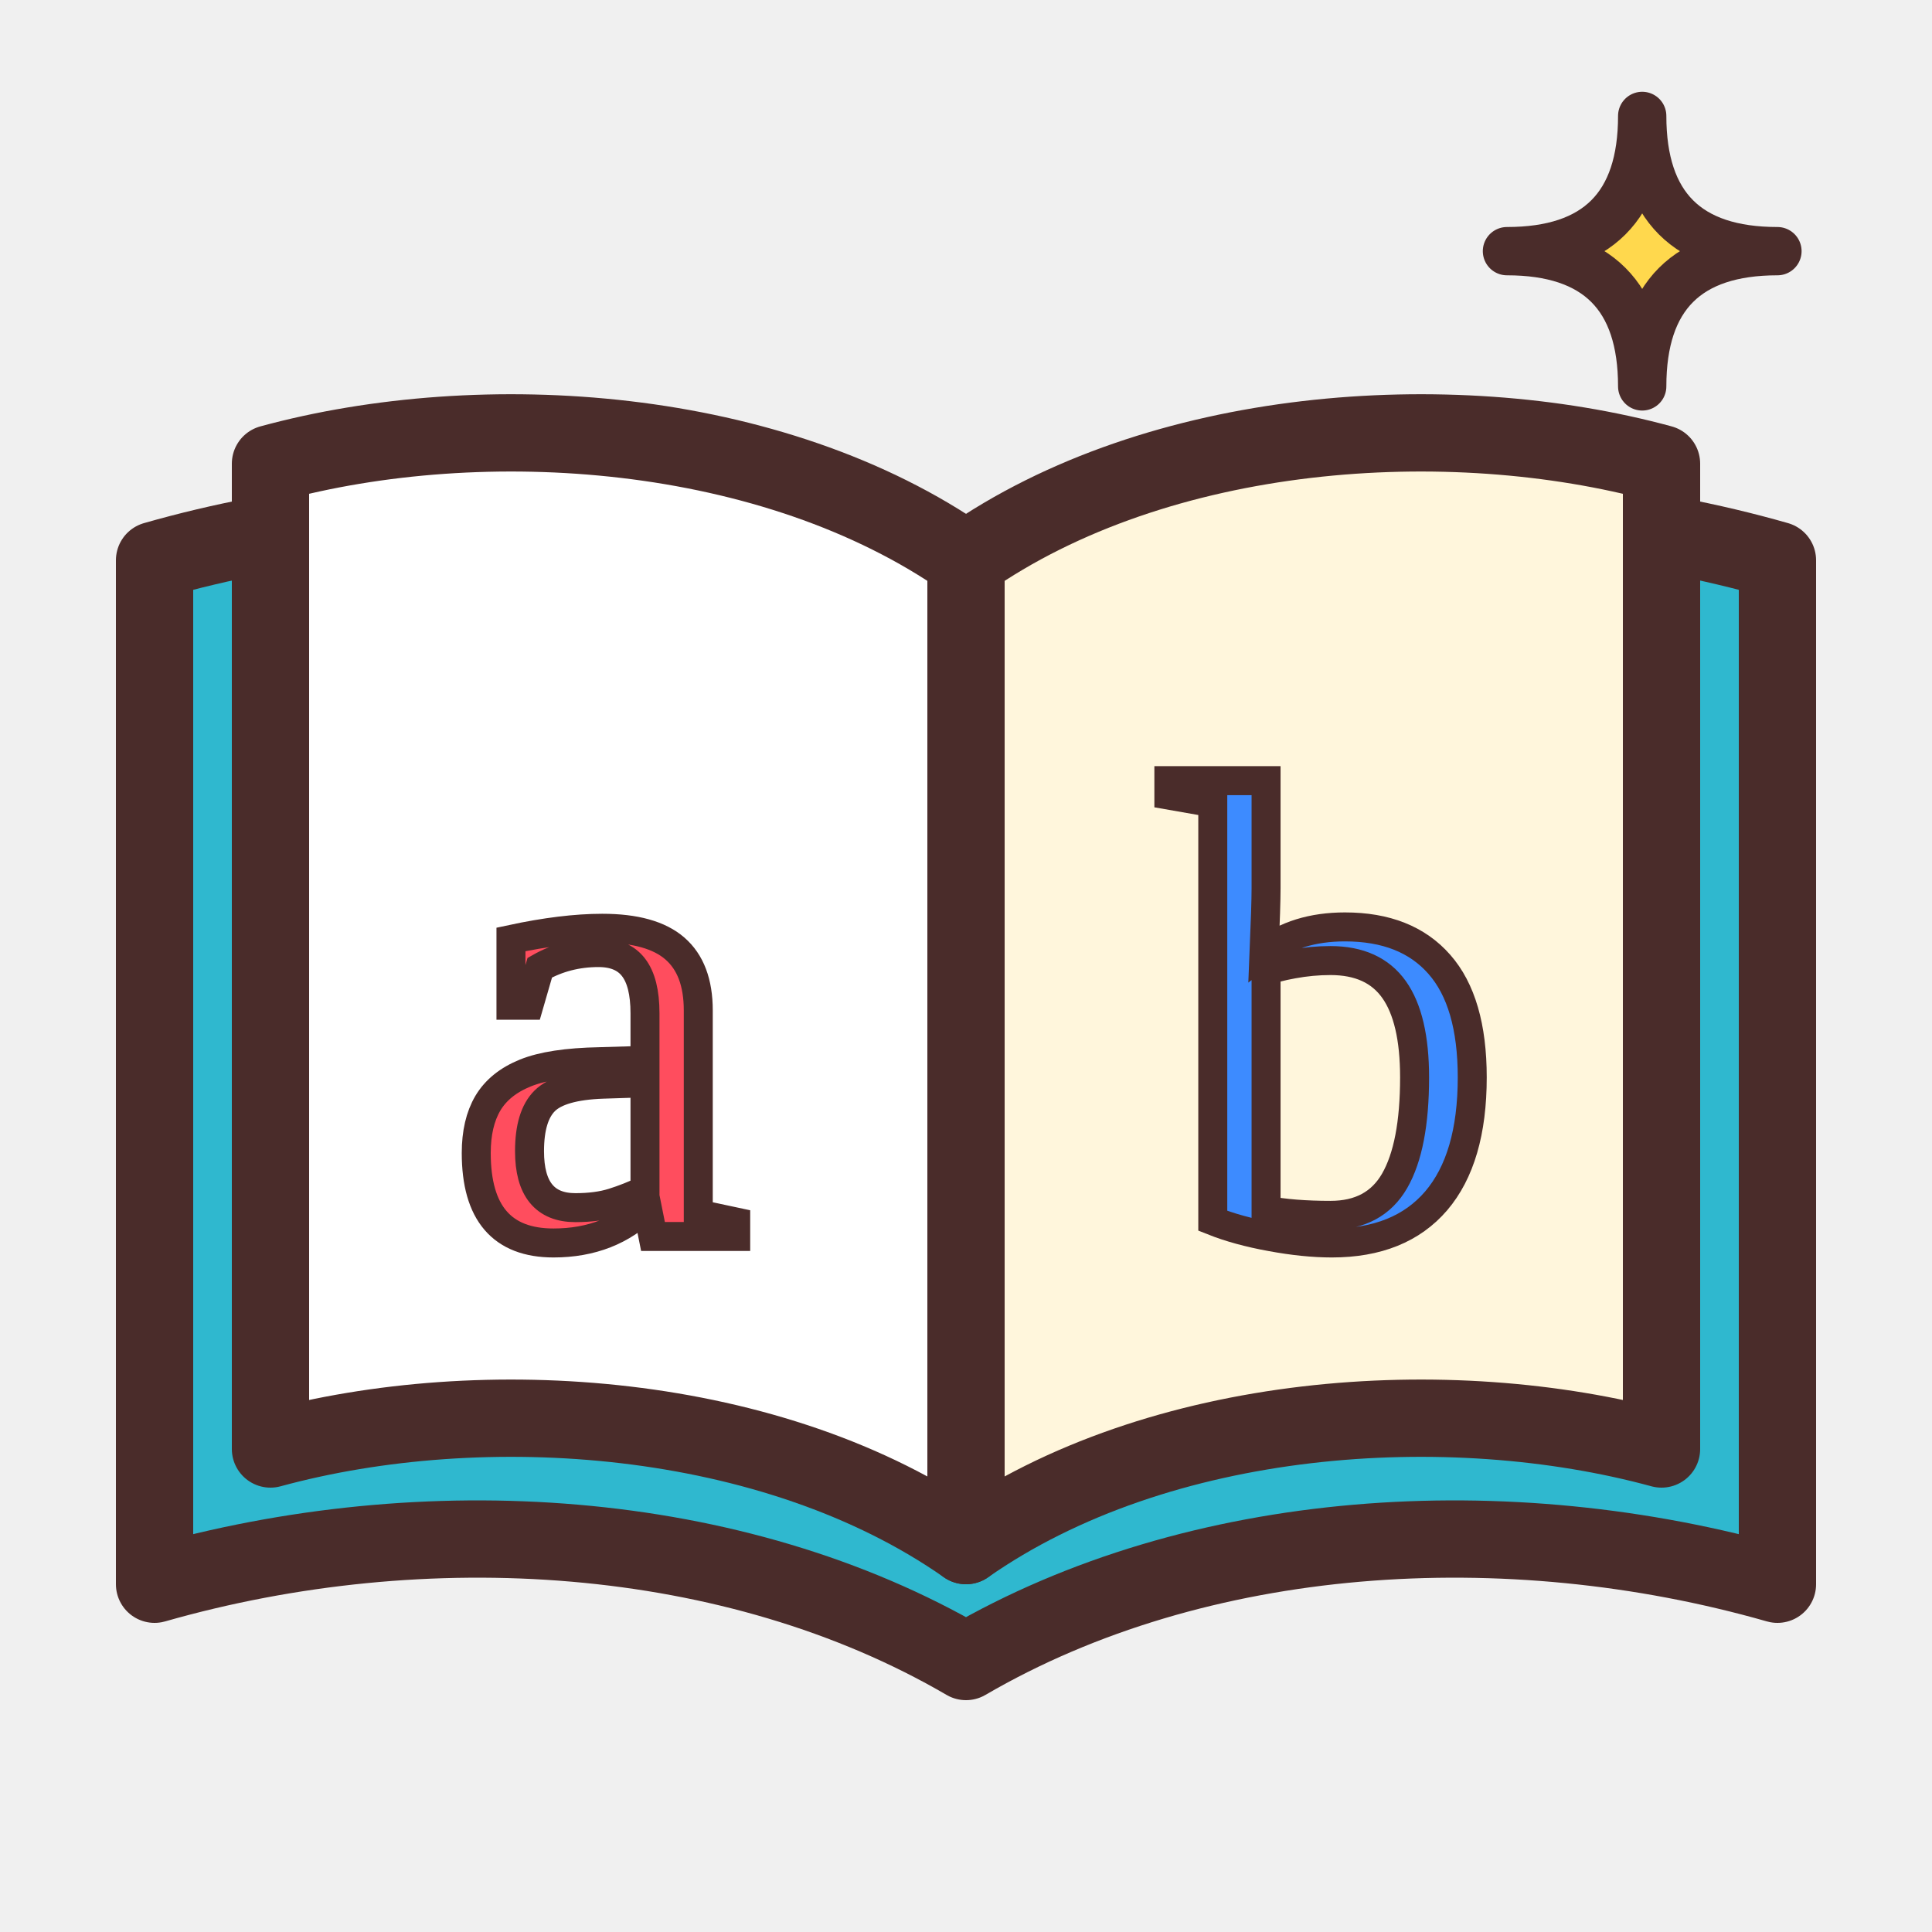
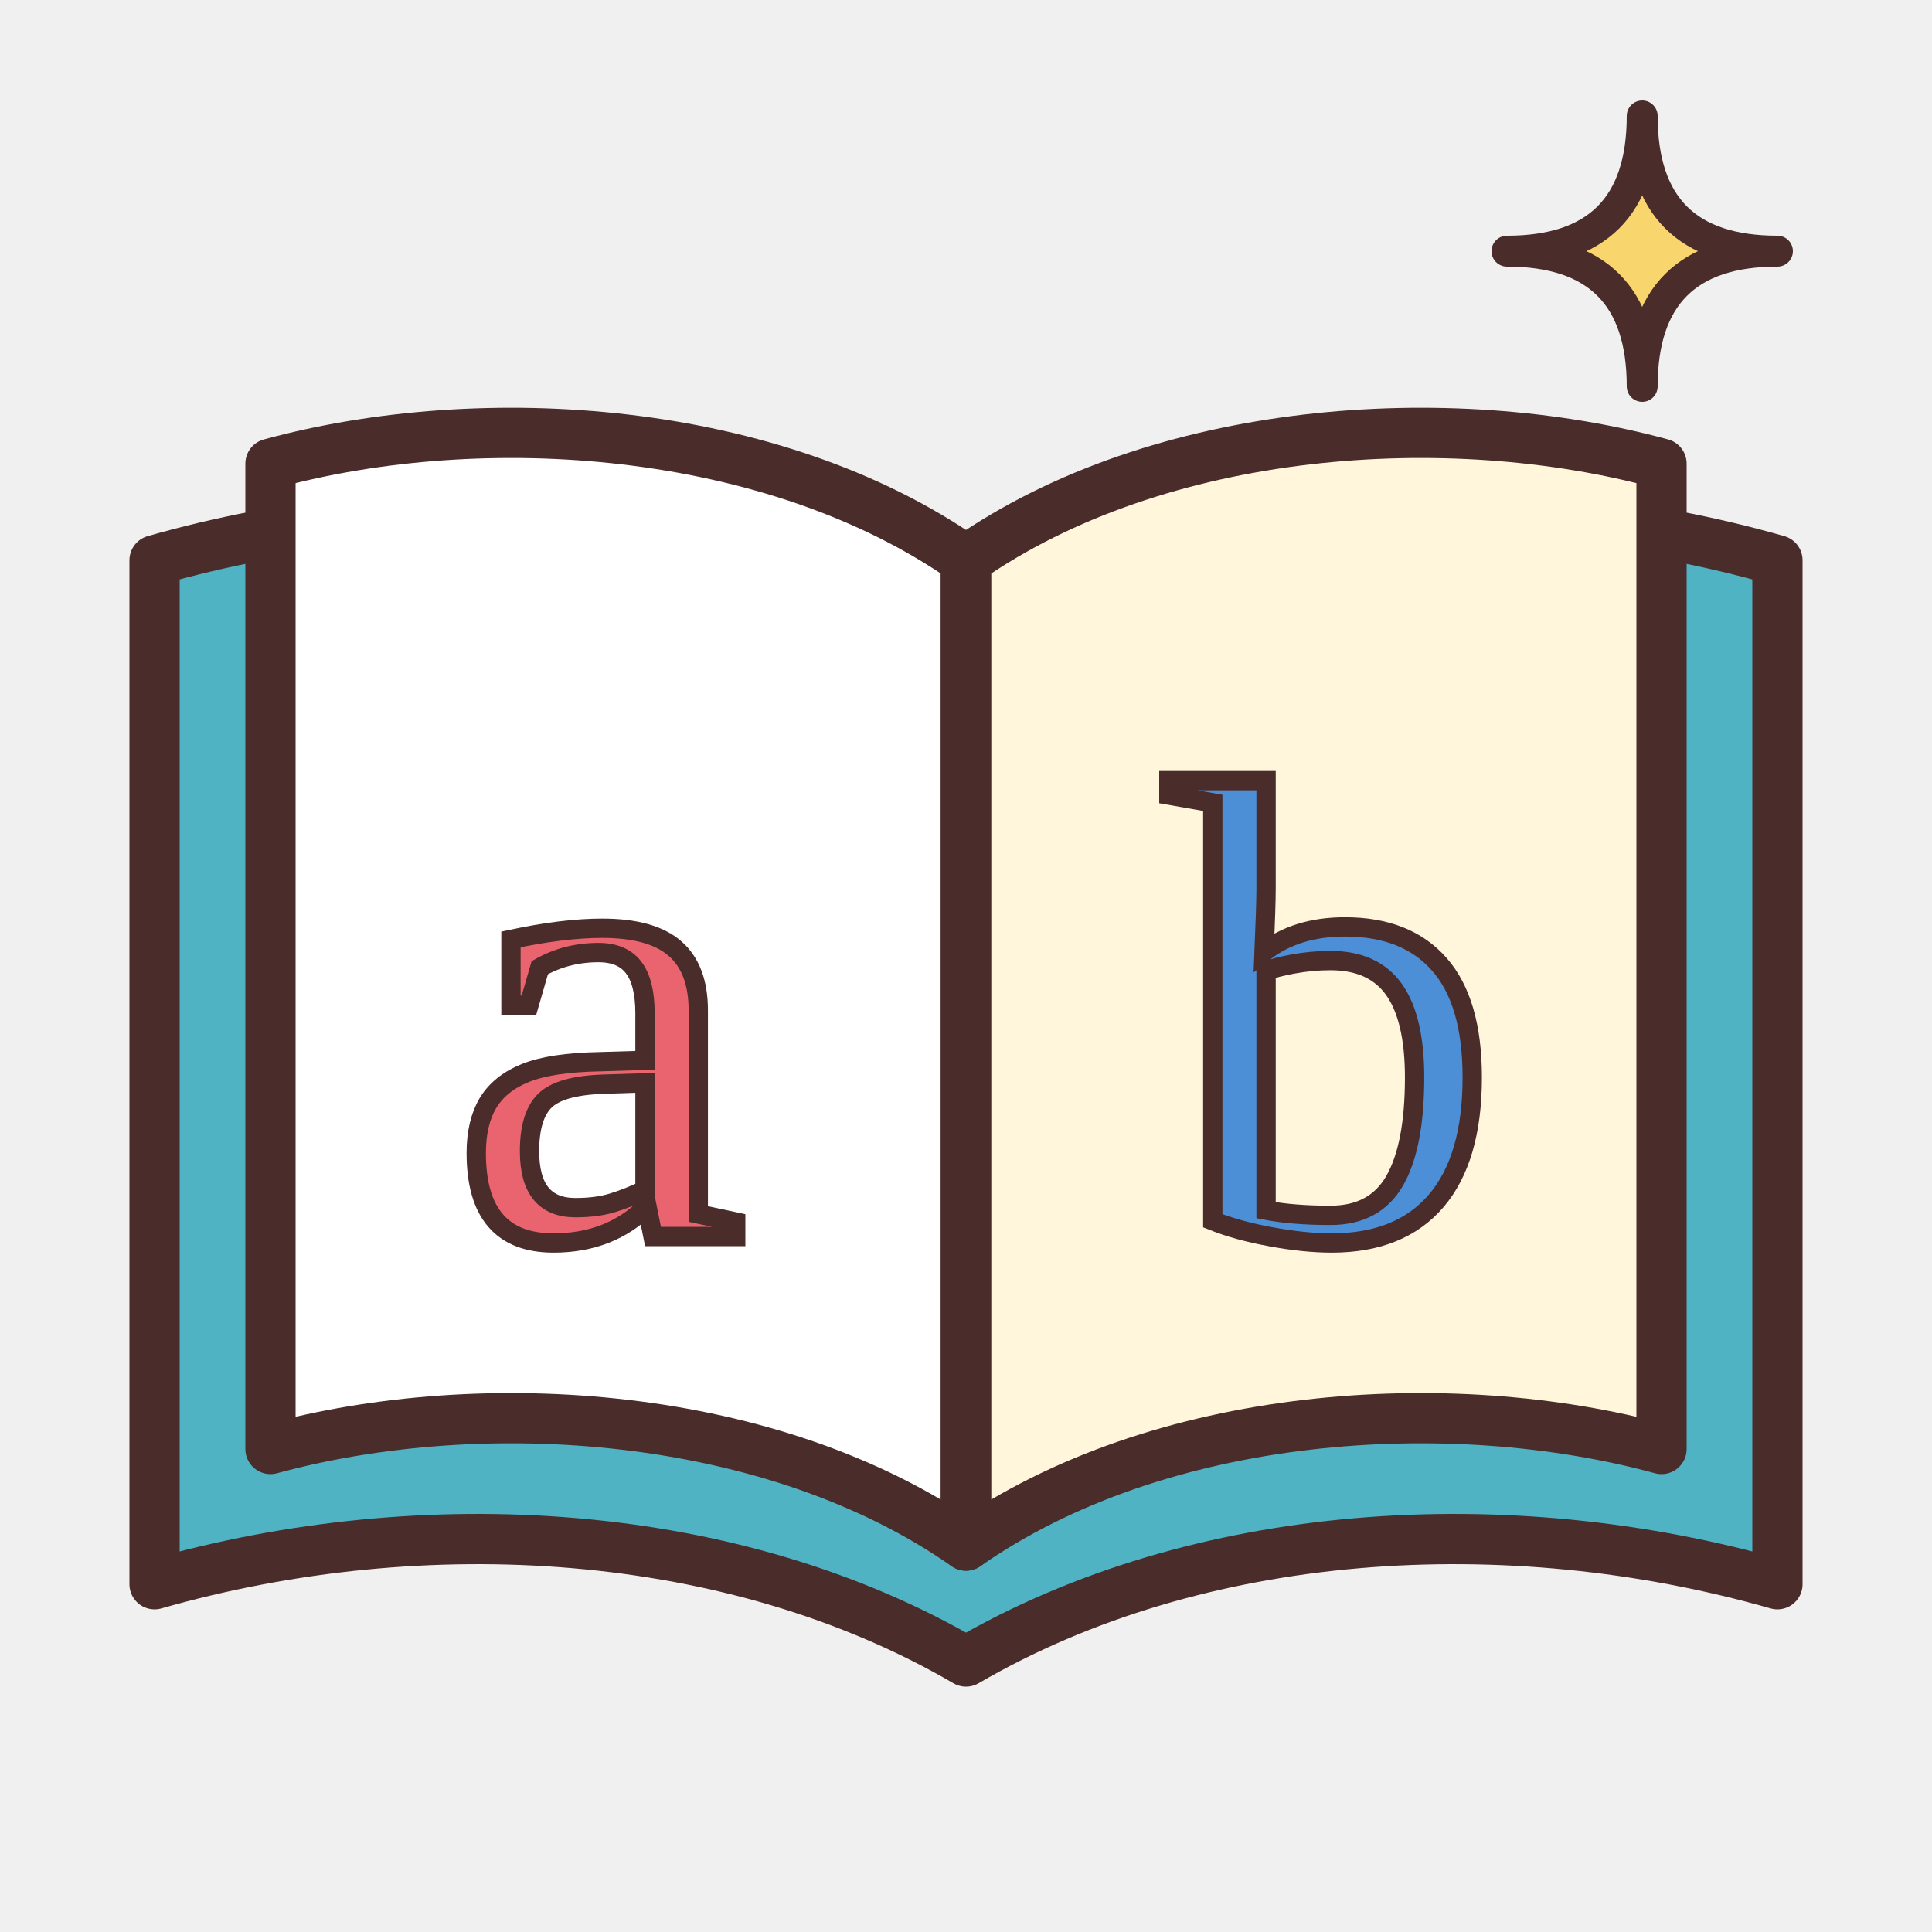
<svg xmlns="http://www.w3.org/2000/svg" viewBox="0 0 200 200">
-   <g stroke="#4A2C2A" stroke-width="8" stroke-linejoin="round">
-     <path d="M100 172 C76 158 44 156 16 164 L16 58 C44 50 76 52 100 66 C124 52 156 50 184 58 L184 164 C156 156 124 158 100 172Z" fill="#2FB8CF" />
+   <g stroke="#4A2C2A" stroke-width="5.2" stroke-linejoin="round">
+     <path d="M100 172 C76 158 44 156 16 164 L16 58 C44 50 76 52 100 66 C124 52 156 50 184 58 L184 164 C156 156 124 158 100 172Z" fill="#4FB3C4" />
    <path d="M100 160 C80 146 50 144 28 150 L28 48 C50 42 80 44 100 58Z" fill="#fff" />
    <path d="M100 160 C120 146 150 144 172 150 L172 48 C150 42 120 44 100 58Z" fill="#FFF6DC" />
    <path d="M100 58 L100 160" fill="none" />
  </g>
-   <text x="62" y="128" font-size="68" text-anchor="middle" fill="#FF4D5E" stroke="#4A2C2A" stroke-width="3">a</text>
-   <text x="138" y="128" font-size="68" text-anchor="middle" fill="#3D8BFF" stroke="#4A2C2A" stroke-width="3">b</text>
-   <path d="M170 12 Q170 26 184 26 Q170 26 170 40 Q170 26 156 26 Q170 26 170 12Z" fill="#FFD84D" stroke="#4A2C2A" stroke-width="5" stroke-linejoin="round" />
+   <text x="62" y="128" font-size="68" text-anchor="middle" fill="#E9646E" stroke="#4A2C2A" stroke-width="2">a</text>
+   <text x="138" y="128" font-size="68" text-anchor="middle" fill="#4D8FD6" stroke="#4A2C2A" stroke-width="2">b</text>
+   <path d="M170 12 Q170 26 184 26 Q170 26 170 40 Q170 26 156 26 Q170 26 170 12Z" fill="#F9D56E" stroke="#4A2C2A" stroke-width="3.2" stroke-linejoin="round" />
</svg>
